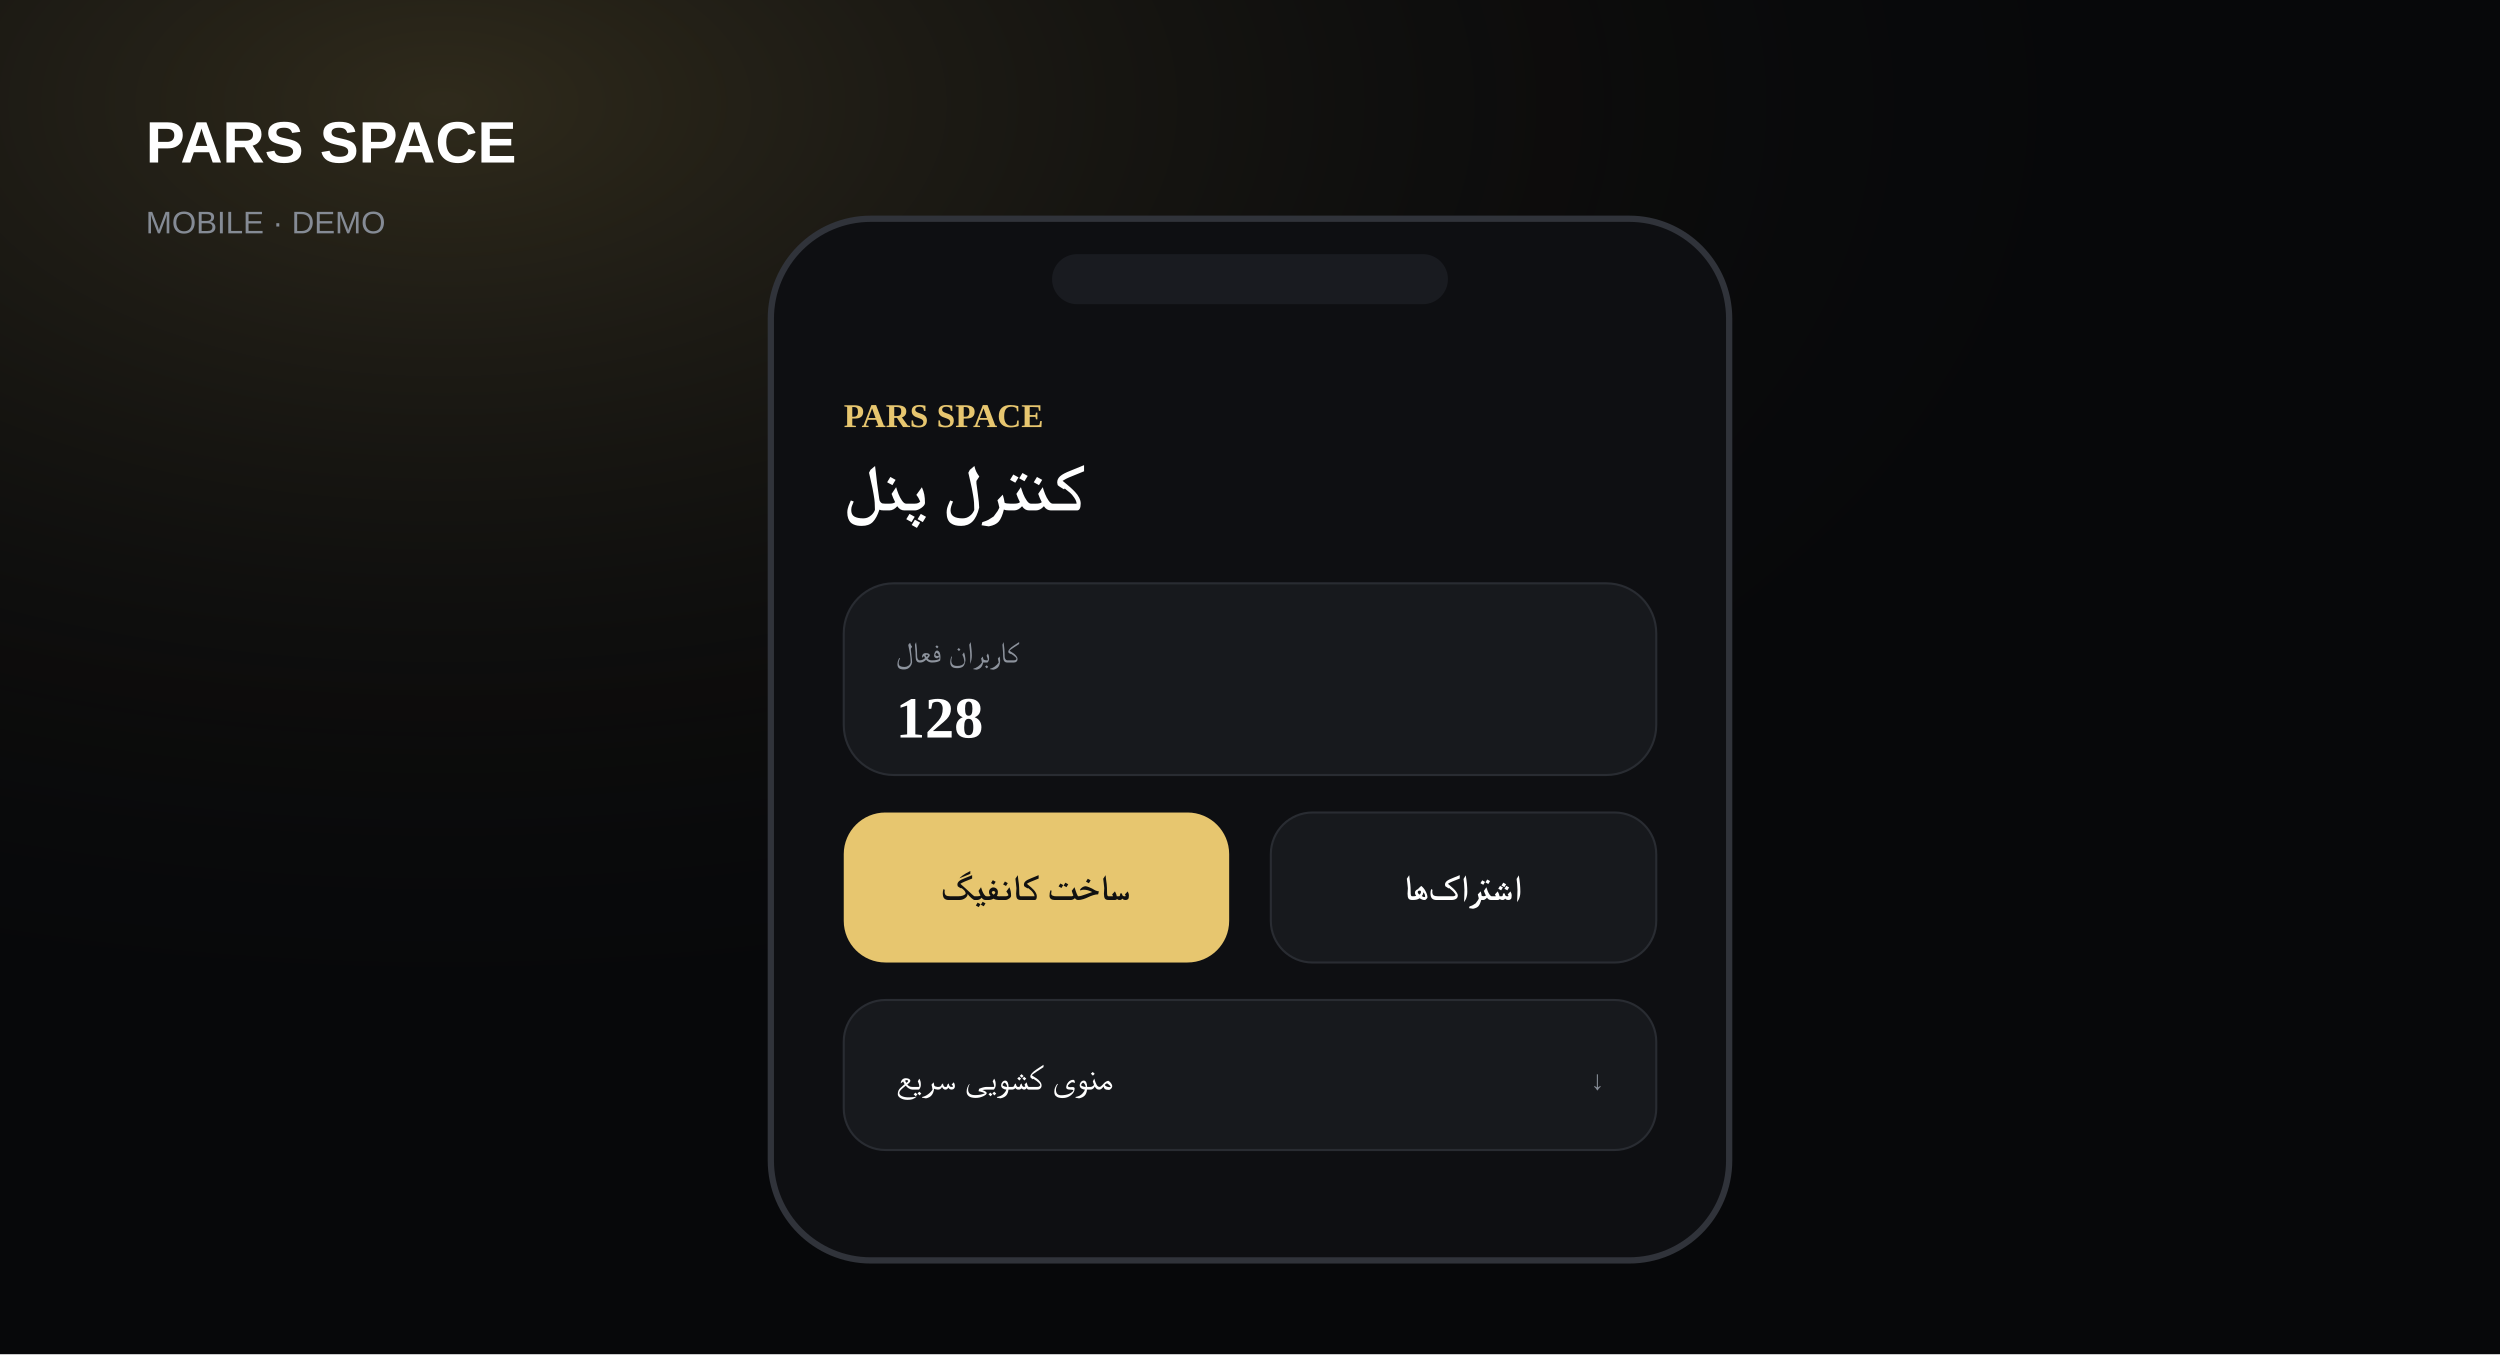
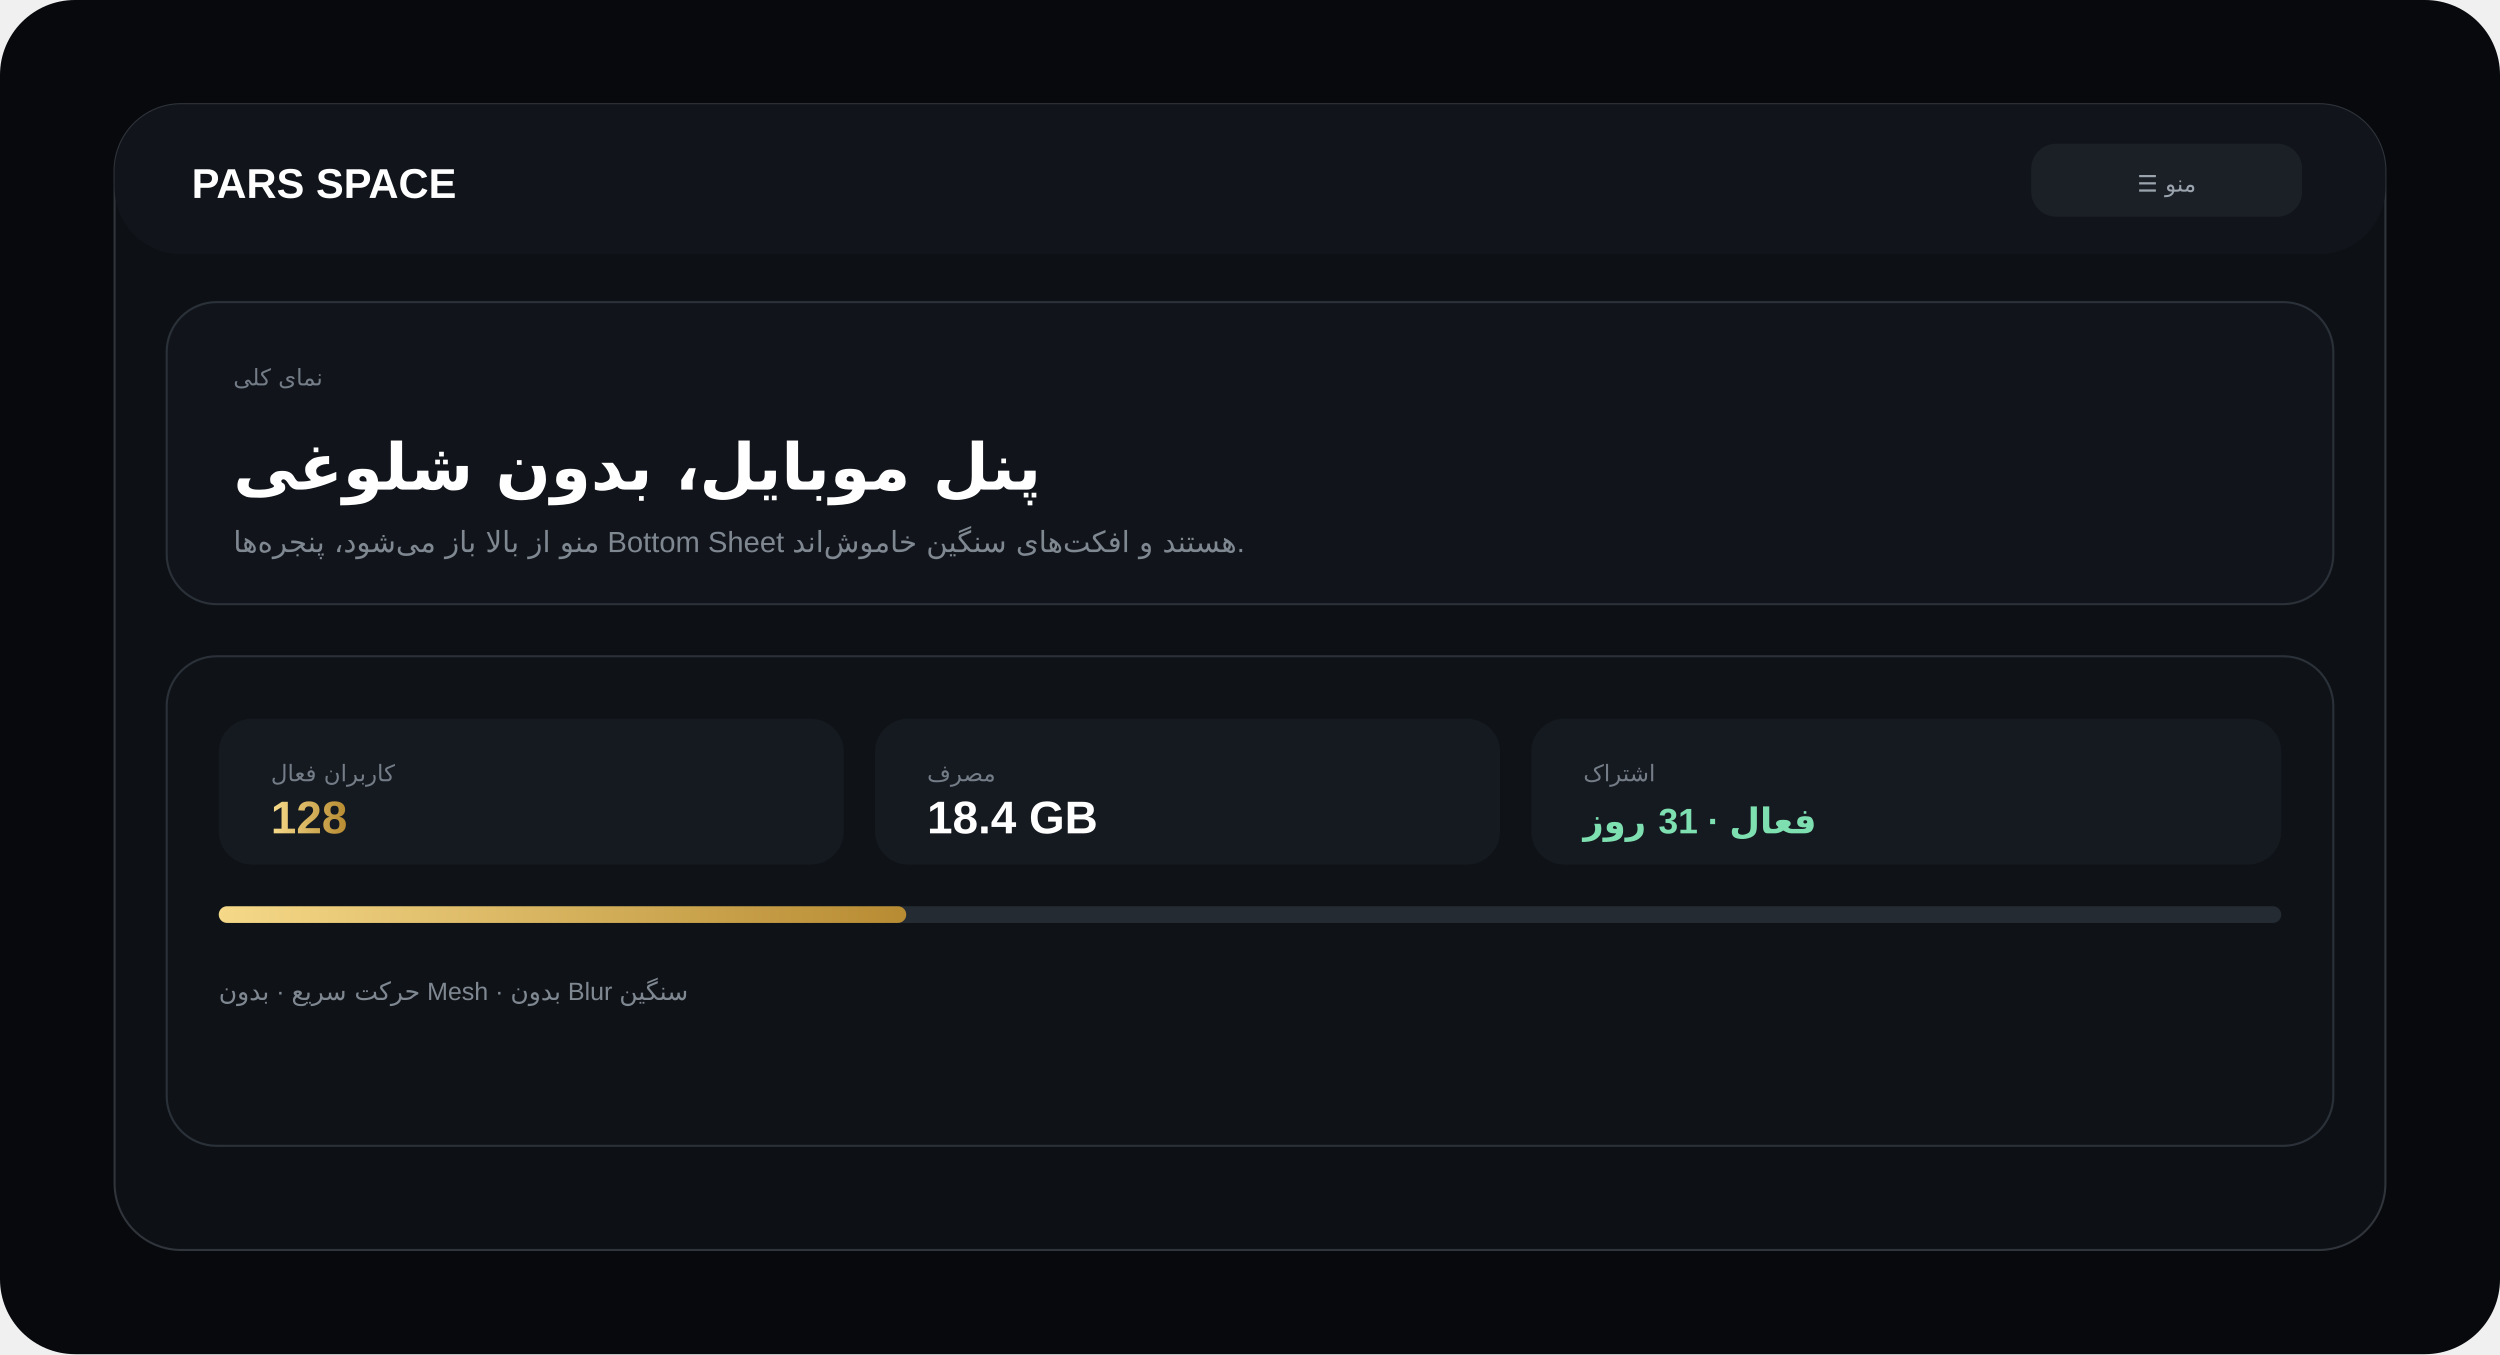
<svg xmlns="http://www.w3.org/2000/svg" viewBox="0 0 1200 650">
  <defs>
-     <radialGradient id="g" cx="18%" cy="8%" r="70%">
-       <stop offset="0" stop-color="#e7c66f" stop-opacity=".18" />
-       <stop offset="1" stop-color="#07080a" stop-opacity="0" />
-     </radialGradient>
+     <linearGradient id="g" x1="0" x2="1">
+       <stop stop-color="#f5d989" />
+       <stop offset="1" stop-color="#b78b32" />
+     </linearGradient>
  </defs>
-   <rect width="1200" height="650" fill="#07080a" />
-   <rect width="1200" height="650" fill="url(#g)" />
-   <text x="70" y="78" fill="#fff" font-size="28" font-family="Tahoma,Arial,sans-serif" font-weight="800">PARS SPACE</text>
-   <text x="70" y="112" fill="#858b95" font-size="15" font-family="Tahoma,Arial,sans-serif">MOBILE · DEMO</text>
-   <rect x="370" y="105" width="460" height="500" rx="48" fill="#0e0f12" stroke="#30333a" stroke-width="3" />
-   <rect x="505" y="122" width="190" height="24" rx="12" fill="#191b20" />
-   <text x="405" y="205" fill="#e7c66f" font-size="16" font-weight="700">PARS SPACE</text>
-   <text x="405" y="245" fill="#fff" font-size="31" font-weight="800">کنترل پنل</text>
-   <rect x="405" y="280" width="390" height="92" rx="24" fill="#17191d" stroke="#292c32" />
-   <text x="430" y="318" fill="#8d939d" font-size="14">کاربران فعال</text>
-   <text x="430" y="354" fill="#fff" font-size="28" font-weight="800">128</text>
-   <rect x="405" y="390" width="185" height="72" rx="20" fill="#e7c66f" />
-   <text x="497" y="432" text-anchor="middle" fill="#111" font-size="17" font-weight="800">ساخت کانفیگ</text>
-   <rect x="610" y="390" width="185" height="72" rx="20" fill="#17191d" stroke="#292c32" />
-   <text x="702" y="432" text-anchor="middle" fill="#fff" font-size="17" font-weight="800">اشتراک‌ها</text>
-   <rect x="405" y="480" width="390" height="72" rx="20" fill="#17191d" stroke="#292c32" />
-   <text x="430" y="523" fill="#fff" font-size="17">منوی کشویی سریع</text>
-   <text x="770" y="523" text-anchor="end" fill="#858b95" font-size="13">↓</text>
+   <rect width="1200" height="650" rx="36" fill="#07090d" />
+   <rect x="55" y="50" width="1090" height="550" rx="32" fill="#0d1015" stroke="#30343b" />
+   <rect x="55" y="50" width="1090" height="72" rx="32" fill="#11151b" />
+   <text x="92" y="95" fill="#fff" font-family="Arial" font-size="20" font-weight="800">PARS SPACE</text>
+   <rect x="975" y="69" width="130" height="35" rx="12" fill="#1b2027" />
+   <text x="1040" y="92" fill="#9ba3ad" font-family="Arial" font-size="11" text-anchor="middle">☰ منو</text>
+   <rect x="80" y="145" width="1040" height="145" rx="24" fill="#11151b" stroke="#2b3139" />
+   <text x="112" y="185" fill="#747c87" font-family="Arial" font-size="11">نمای کلی</text>
+   <text x="112" y="235" fill="#fff" font-family="Arial" font-size="31" font-weight="800">پنل موبایل، بدون شلوغی</text>
+   <text x="112" y="265" fill="#7f8791" font-family="Arial" font-size="14">منو از بالا باز می‌شود، پنجره‌ها Bottom Sheet هستند و افکت‌های سنگین خاموش‌اند.</text>
+   <rect x="80" y="315" width="1040" height="235" rx="24" fill="#0f1318" stroke="#2b3139" />
+   <g>
+     <rect x="105" y="345" width="300" height="70" rx="16" fill="#151a20" />
+     <text x="130" y="375" fill="#747c87" font-family="Arial" font-size="11">کاربران فعال</text>
+     <text x="130" y="400" fill="url(#g)" font-family="Arial" font-size="22" font-weight="800">128</text>
+     <rect x="420" y="345" width="300" height="70" rx="16" fill="#151a20" />
+     <text x="445" y="375" fill="#747c87" font-family="Arial" font-size="11">مصرف</text>
+     <text x="445" y="400" fill="#fff" font-family="Arial" font-size="22" font-weight="800">18.4 GB</text>
+     <rect x="735" y="345" width="360" height="70" rx="16" fill="#151a20" />
+     <text x="760" y="375" fill="#747c87" font-family="Arial" font-size="11">اشتراک</text>
+     <text x="760" y="400" fill="#7ee0b1" font-family="Arial" font-size="17" font-weight="700">فعال · 31 روز</text>
+   </g>
+   <rect x="105" y="435" width="990" height="8" rx="4" fill="#252b33" />
+   <rect x="105" y="435" width="330" height="8" rx="4" fill="url(#g)" />
+   <text x="105" y="480" fill="#7f8791" font-family="Arial" font-size="12">حرکت سریع · بدون Mesh · بدون Blur سنگین</text>
</svg>
